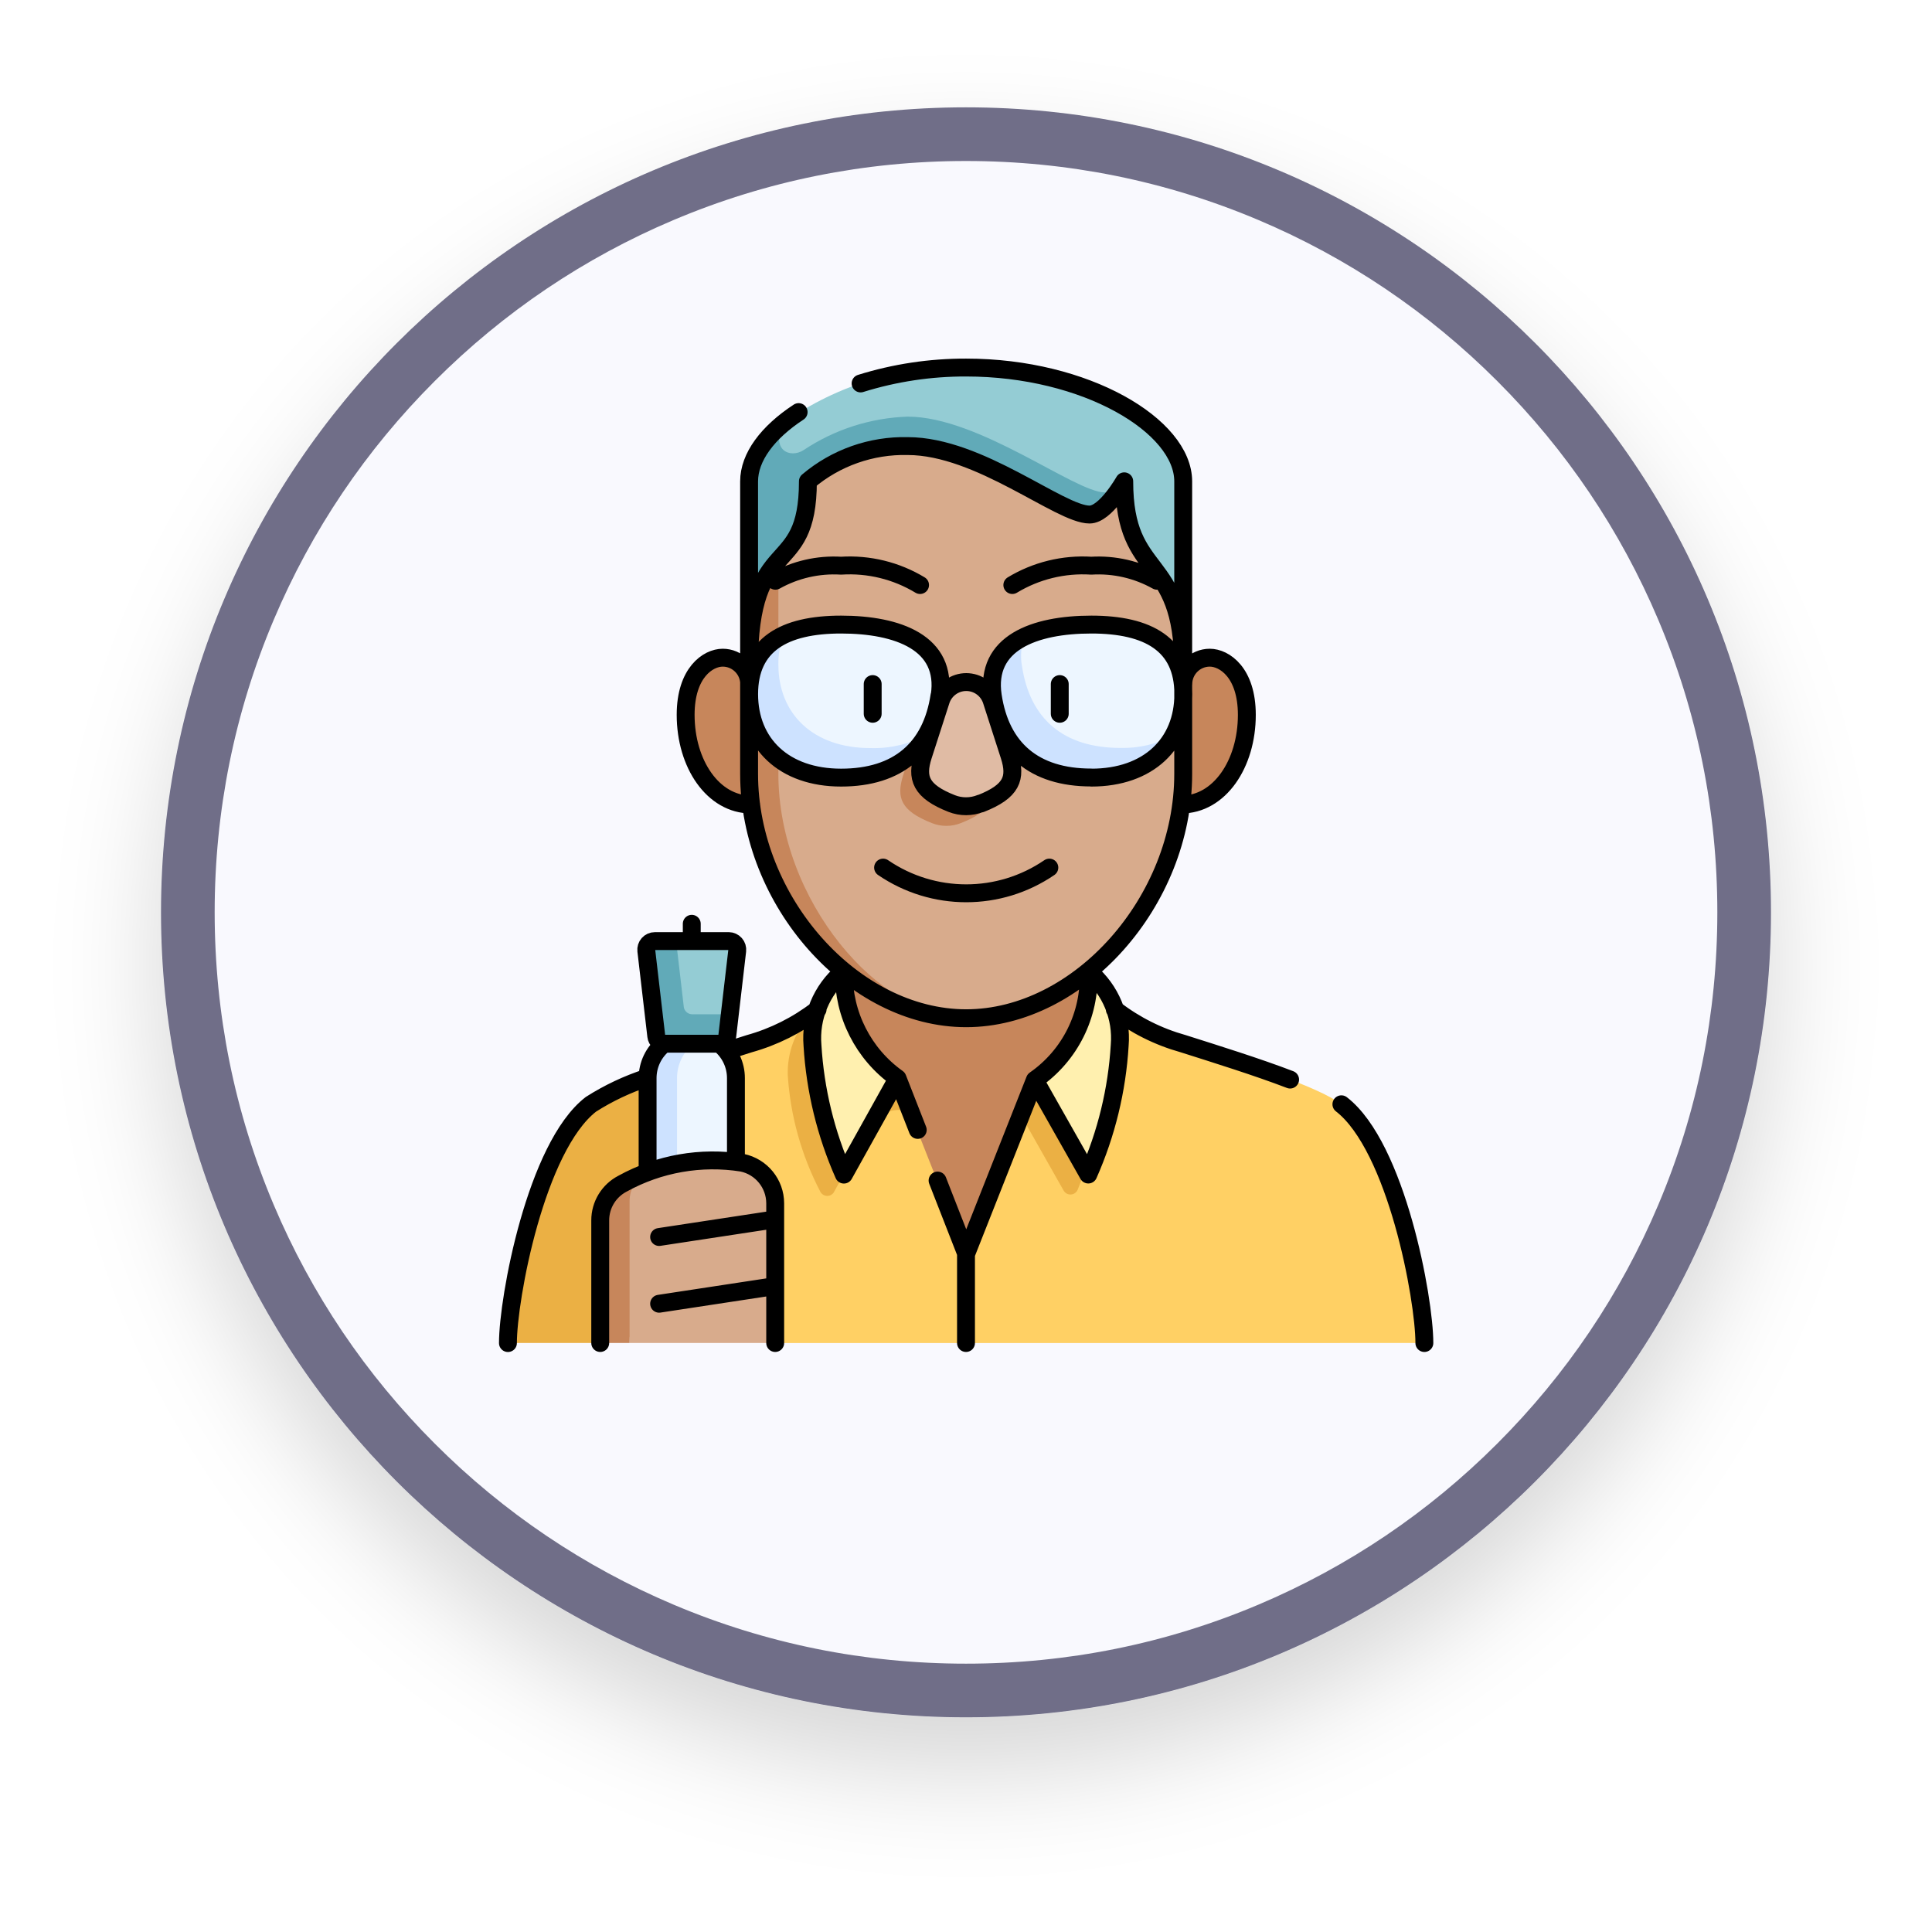
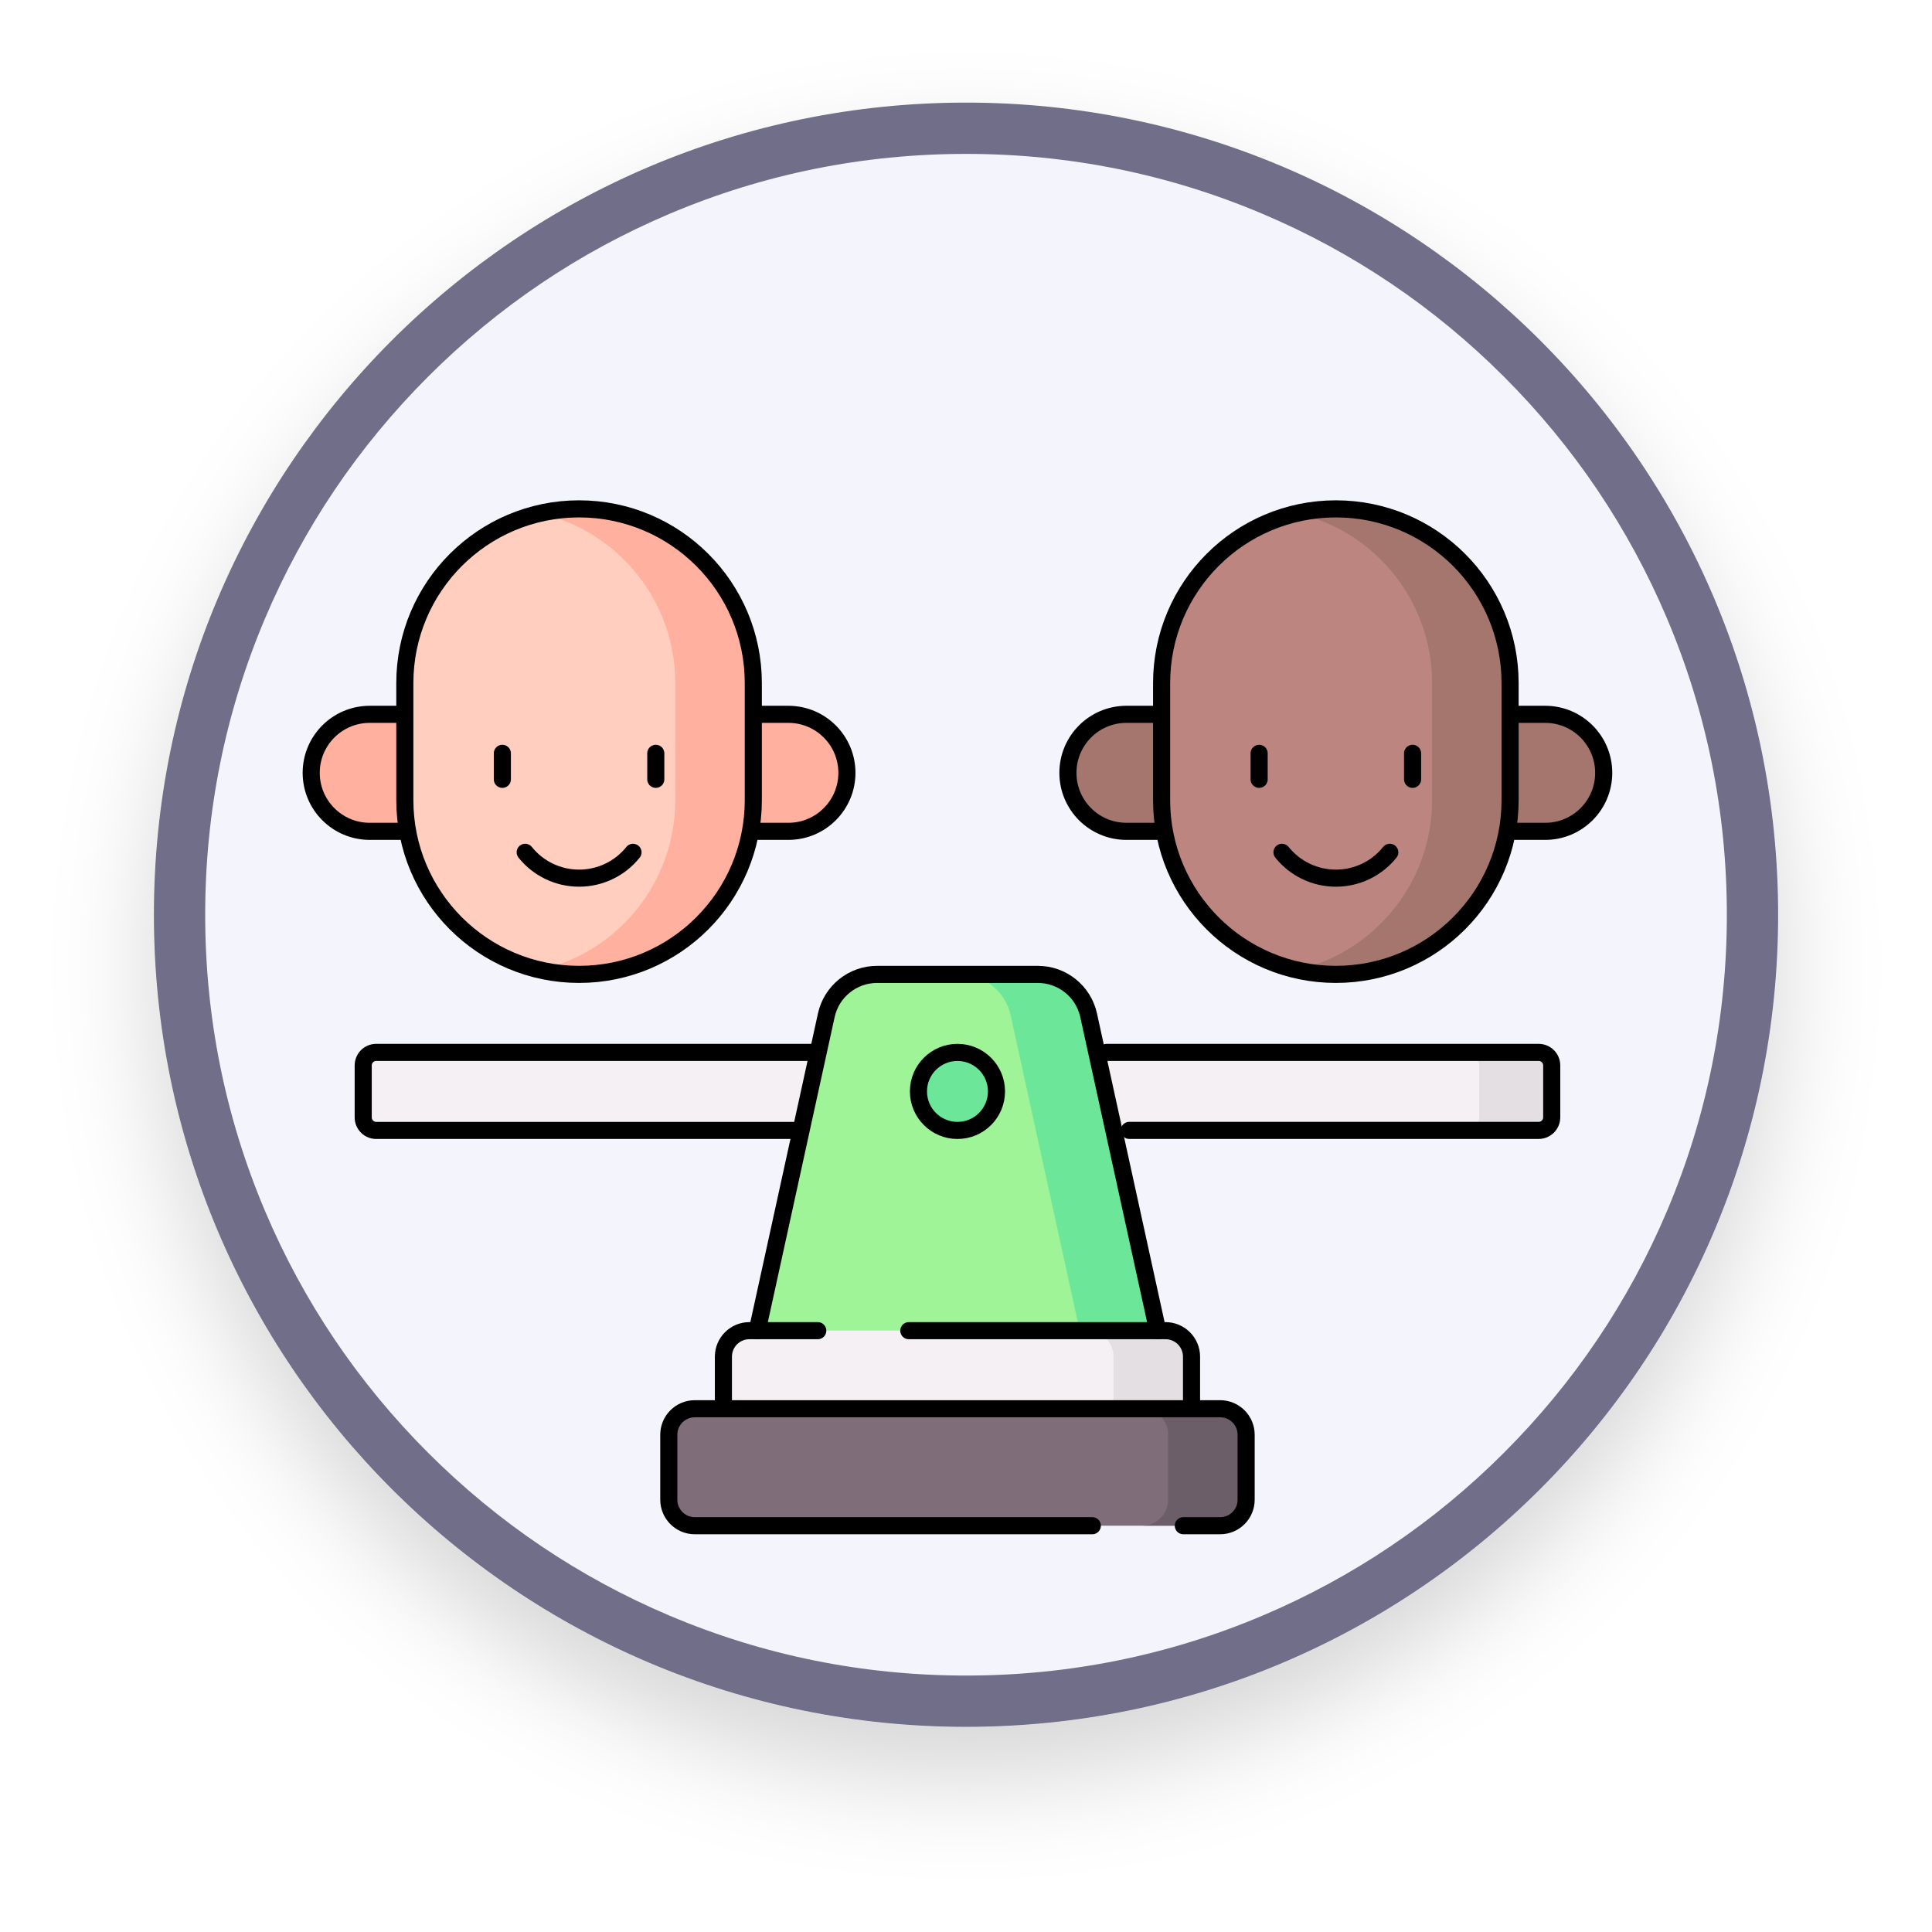
- <svg xmlns="http://www.w3.org/2000/svg" width="108" height="108" viewBox="0 0 108 108">
+ <svg xmlns="http://www.w3.org/2000/svg" width="113" height="113" viewBox="0 0 113 113">
  <defs>
-     <filter id="Path_904820" x="0" y="0" width="108" height="108" filterUnits="userSpaceOnUse">
+     <filter id="Path_982547" x="0" y="0" width="113" height="113" filterUnits="userSpaceOnUse">
      <feOffset dy="3" input="SourceAlpha" />
      <feGaussianBlur stdDeviation="3" result="blur" />
      <feFlood flood-opacity="0.161" />
      <feComposite operator="in" in2="blur" />
      <feComposite in="SourceGraphic" />
    </filter>
-     <clipPath id="clip-path">
-       <path id="path4209" d="M0-682.665H56.178v56.178H0Z" transform="translate(0 682.665)" />
-     </clipPath>
  </defs>
-   <g id="Group_1203536" data-name="Group 1203536" transform="translate(-623.327 -923.525)">
-     <g id="Group_1202587" data-name="Group 1202587" transform="translate(632.327 929.525)">
-       <g id="Group_1173585" data-name="Group 1173585" transform="translate(0 0)">
-         <g id="Group_1173428" data-name="Group 1173428" transform="translate(0)">
-           <g id="Group_1171958" data-name="Group 1171958">
-             <g id="Group_1167341" data-name="Group 1167341">
-               <g id="Group_1166792" data-name="Group 1166792">
-                 <g transform="matrix(1, 0, 0, 1, -9, -6)" filter="url(#Path_904820)">
-                   <g id="Path_904820-2" data-name="Path 904820" transform="translate(9 6)" fill="#f9f9fe">
-                     <path d="M 45 88.5 C 39.127 88.5 33.43 87.35 28.068 85.082 C 22.889 82.891 18.236 79.755 14.241 75.759 C 10.245 71.764 7.109 67.111 4.918 61.932 C 2.65 56.57 1.5 50.873 1.5 45 C 1.5 39.127 2.65 33.43 4.918 28.068 C 7.109 22.889 10.245 18.236 14.241 14.241 C 18.236 10.245 22.889 7.109 28.068 4.918 C 33.43 2.65 39.127 1.5 45 1.5 C 50.873 1.5 56.57 2.65 61.932 4.918 C 67.111 7.109 71.764 10.245 75.759 14.241 C 79.755 18.236 82.891 22.889 85.082 28.068 C 87.35 33.43 88.5 39.127 88.5 45 C 88.5 50.873 87.35 56.57 85.082 61.932 C 82.891 67.111 79.755 71.764 75.759 75.759 C 71.764 79.755 67.111 82.891 61.932 85.082 C 56.57 87.35 50.873 88.5 45 88.5 Z" stroke="none" />
-                     <path d="M 45 3 C 39.329 3 33.829 4.11 28.653 6.299 C 23.652 8.415 19.16 11.443 15.302 15.302 C 11.443 19.16 8.415 23.652 6.299 28.653 C 4.11 33.829 3 39.329 3 45 C 3 50.671 4.11 56.171 6.299 61.347 C 8.415 66.348 11.443 70.84 15.302 74.698 C 19.16 78.557 23.652 81.585 28.653 83.701 C 33.829 85.89 39.329 87 45 87 C 50.671 87 56.171 85.89 61.347 83.701 C 66.348 81.585 70.84 78.557 74.698 74.698 C 78.557 70.84 81.585 66.348 83.701 61.347 C 85.89 56.171 87 50.671 87 45 C 87 39.329 85.89 33.829 83.701 28.653 C 81.585 23.652 78.557 19.16 74.698 15.302 C 70.84 11.443 66.348 8.415 61.347 6.299 C 56.171 4.11 50.671 3 45 3 M 45 -7.62939453125e-06 C 69.853 -7.62939453125e-06 90 20.147 90 45 C 90 69.853 69.853 90 45 90 C 20.147 90 0 69.853 0 45 C 0 20.147 20.147 -7.62939453125e-06 45 -7.62939453125e-06 Z" stroke="none" fill="#6f6e88" />
+   <g id="Group_1204662" data-name="Group 1204662" transform="translate(-1216.56 -1104.772)">
+     <g id="Group_1204224" data-name="Group 1204224">
+       <g id="Group_1203975" data-name="Group 1203975" transform="translate(0 -49.675)">
+         <g id="Group_1203495" data-name="Group 1203495" transform="translate(0 -984.148)">
+           <g id="Group_1202592" data-name="Group 1202592" transform="translate(1225.561 2144.596)">
+             <g id="Group_1172010" data-name="Group 1172010" transform="translate(0)">
+               <g id="Group_1171046" data-name="Group 1171046">
+                 <g id="Group_1148525" data-name="Group 1148525">
+                   <g transform="matrix(1, 0, 0, 1, -9, -6)" filter="url(#Path_982547)">
+                     <g id="Path_982547-2" data-name="Path 982547" transform="translate(9 6)" fill="#f4f4fd">
+                       <path d="M 47.5 93.5 C 41.289 93.5 35.265 92.284 29.595 89.886 C 24.118 87.569 19.198 84.252 14.973 80.027 C 10.748 75.802 7.431 70.882 5.114 65.405 C 2.716 59.735 1.5 53.711 1.5 47.5 C 1.5 41.289 2.716 35.265 5.114 29.595 C 7.431 24.118 10.748 19.198 14.973 14.973 C 19.198 10.748 24.118 7.431 29.595 5.114 C 35.265 2.716 41.289 1.5 47.5 1.5 C 53.711 1.5 59.735 2.716 65.405 5.114 C 70.882 7.431 75.802 10.748 80.027 14.973 C 84.252 19.198 87.569 24.118 89.886 29.595 C 92.284 35.265 93.5 41.289 93.5 47.5 C 93.5 53.711 92.284 59.735 89.886 65.405 C 87.569 70.882 84.252 75.802 80.027 80.027 C 75.802 84.252 70.882 87.569 65.405 89.886 C 59.735 92.284 53.711 93.5 47.5 93.5 Z" stroke="none" />
+                       <path d="M 47.5 3 C 41.491 3 35.664 4.176 30.18 6.496 C 24.881 8.737 20.122 11.946 16.034 16.034 C 11.946 20.122 8.737 24.881 6.496 30.18 C 4.176 35.664 3 41.491 3 47.5 C 3 53.509 4.176 59.336 6.496 64.82 C 8.737 70.119 11.946 74.878 16.034 78.966 C 20.122 83.054 24.881 86.263 30.18 88.504 C 35.664 90.824 41.491 92 47.5 92 C 53.509 92 59.336 90.824 64.82 88.504 C 70.119 86.263 74.878 83.054 78.966 78.966 C 83.054 74.878 86.263 70.119 88.504 64.82 C 90.824 59.336 92 53.509 92 47.5 C 92 41.491 90.824 35.664 88.504 30.18 C 86.263 24.881 83.054 20.122 78.966 16.034 C 74.878 11.946 70.119 8.737 64.82 6.496 C 59.336 4.176 53.509 3 47.5 3 M 47.5 0 C 73.734 0 95 21.266 95 47.5 C 95 73.734 73.734 95 47.5 95 C 21.266 95 0 73.734 0 47.5 C 0 21.266 21.266 0 47.5 0 Z" stroke="none" fill="#6f6e88" />
+                     </g>
                  </g>
                </g>
              </g>
            </g>
          </g>
        </g>
      </g>
-       <g id="g4203" transform="translate(16.911 696.384)">
-         <g id="g4205" transform="translate(0 -682.665)">
-           <g id="g4207" transform="translate(0 0)" clip-path="url(#clip-path)">
-             <g id="g4213" transform="translate(11.662 36.689)">
-               <path id="path4215" d="M-468.881-208.161c0-2.486-1.561-10.965-4.638-13.346-1.327-1.027-5.664-2.374-8.847-3.387a10.871,10.871,0,0,1-3.843-1.933l-17.054.361a12.872,12.872,0,0,1-3.37,1.572c-.995.317-2.1.666-3.2,1.028l-1.1,7.48,1.1,7.128,4.663,1.1Z" transform="translate(510.925 226.827)" fill="#ffd064" />
-             </g>
-             <g id="g4217" transform="translate(18.123 36.689)">
-               <path id="path4219" d="M-28.9-113.918l2.03-3.647a1.805,1.805,0,0,1,1.608-.927l6.708.113,2.485,4.389a.439.439,0,0,0,.791-.057,19.375,19.375,0,0,0,1.409-6.383,5.3,5.3,0,0,0-1.256-3.7H-29.815a4.634,4.634,0,0,1-.473.361,4.828,4.828,0,0,0-1.2,3.343,16.366,16.366,0,0,0,1.814,6.492.439.439,0,0,0,.777.019" transform="translate(31.491 124.133)" fill="#ebb044" />
-             </g>
-             <g id="g4221" transform="translate(2.47 39.65)">
-               <path id="path4223" d="M0-175.141H5.171l5.118-1.1v-14.608a24.766,24.766,0,0,0-5.651,2.359C1.561-186.106,0-177.627,0-175.141" transform="translate(0 190.846)" fill="#ebb044" />
-             </g>
-             <g id="g4225" transform="translate(19.497 34.57)">
-               <path id="path4227" d="M-172.094,0s1.752,1.077,1.752,4.141a20.912,20.912,0,0,1-1.756,7.224l-2.929-5.174-7.79-.132-2.954,5.306a20.912,20.912,0,0,1-1.756-7.224c0-3.065,1.752-4.141,1.752-4.141Z" transform="translate(187.526 0)" fill="#fff0af" />
-             </g>
-             <g id="g4229" transform="translate(21.249 30.213)">
-               <path id="path4231" d="M-76.276,0c-4.475,0-6.84,1.088-6.84,4.422a6.936,6.936,0,0,0,3,6.01l3.84,9.719,3.84-9.719a6.936,6.936,0,0,0,3-6.01C-69.436,1.089-71.8,0-76.276,0" transform="translate(83.116)" fill="#c7865b" />
-             </g>
-             <g id="g4233" transform="translate(10.839 37.631)">
-               <path id="path4235" d="M-38.646-11.085l-.722-.994-1.82.994a2.464,2.464,0,0,0-.923,1.925c0,1.364,1.1,8.568,1.1,8.568h3.292V-9.159a2.464,2.464,0,0,0-.923-1.925" transform="translate(42.112 12.079)" fill="#edf6ff" />
-             </g>
-             <g id="g4237" transform="translate(10.291 36.498)">
-               <path id="path4239" d="M-28.652-23.711l.722-.994-.823-1.132L-30.3-23.711a2.464,2.464,0,0,0-.923,1.925v8.568h1.646v-8.568a2.464,2.464,0,0,1,.923-1.925" transform="translate(31.221 25.837)" fill="#cde2ff" />
-             </g>
-             <g id="g4241" transform="translate(11.812 32.888)">
-               <path id="path4243" d="M-33.572,0h-2.938l-.072,4.64,3.074-.549.414-3.555A.481.481,0,0,0-33.572,0" transform="translate(36.583)" fill="#94ccd4" />
-             </g>
-             <g id="g4245" transform="translate(10.216 32.888)">
-               <path id="path4247" d="M-23.373-40.884l-.427-3.666h-1.188a.481.481,0,0,0-.477.536l.557,4.776a.481.481,0,0,0,.478.425h3.013a.481.481,0,0,0,.477-.425l.142-1.221h-2.1a.481.481,0,0,1-.478-.425" transform="translate(25.469 44.551)" fill="#61aab8" />
-             </g>
-             <g id="g4249" transform="translate(8.739 45.111)">
-               <path id="path4251" d="M-96.84-27.163a2.323,2.323,0,0,0-1.85-2.272,9.585,9.585,0,0,0-5.284.552c-.617.3-1.55.915-1.55,1.579l.549,7.948h8.135Z" transform="translate(105.524 29.599)" fill="#d8ab8c" />
-             </g>
-             <g id="g4253" transform="translate(7.642 45.827)">
-               <path id="path4255" d="M-29.521,0a13.54,13.54,0,0,0-1.4.617,2.311,2.311,0,0,0-1.252,2.059V9.527h1.646V1.579a1.765,1.765,0,0,1,1-1.579" transform="translate(32.168)" fill="#c7865b" />
-             </g>
-             <g id="g4257" transform="translate(12.404 17.04)">
-               <path id="path4259" d="M-308.99-91.547c2.123,0,3.662-2.261,3.662-5.015,0-2.361-1.254-3.194-2.072-3.194a1.48,1.48,0,0,0-1.48,1.48h-24.267a1.48,1.48,0,0,0-1.48-1.48c-.817,0-2.071.833-2.071,3.194,0,2.754,1.539,5.015,3.662,5.015Z" transform="translate(336.698 99.756)" fill="#c7865b" />
-             </g>
-             <g id="g4261" transform="translate(16.504 1.372)">
-               <path id="path4263" d="M-264.5-247.18v-6.5c0-9.854-5.816-15.416-12.134-15.669a11.574,11.574,0,0,0-10.488,7.258s-1.1,13.52-1.1,14.907c0,7.122,6.772,13.66,11.585,13.66,6.313,0,12.134-6.538,12.134-13.66" transform="translate(288.223 269.345)" fill="#d8ab8c" />
-             </g>
-             <g id="g4265" transform="translate(15.955 8.63)">
-               <path id="path4267" d="M-18.354-166.239v-14.907a22.829,22.829,0,0,0-1.646,8.9v6c0,7.122,5.82,13.66,12.133,13.66-4.813,0-10.488-6.538-10.488-13.66" transform="translate(20 181.146)" fill="#c7865b" />
-             </g>
-             <g id="g4269" transform="translate(24.412 19.501)">
-               <path id="path4271" d="M-37.841-75.719c1.737-.686,2-1.421,1.6-2.675l-1.005-3.118a1.494,1.494,0,0,0-2.818,0l-1.005,3.118c-.4,1.254-.137,1.989,1.6,2.675a2.19,2.19,0,0,0,1.628,0" transform="translate(41.235 82.509)" fill="#c7865b" />
-             </g>
-             <g id="g4273" transform="translate(25.51 18.404)">
-               <path id="path4275" d="M-37.841-75.719c1.737-.686,2-1.421,1.6-2.675l-1.005-3.118a1.494,1.494,0,0,0-2.818,0l-1.005,3.118c-.4,1.254-.137,1.989,1.6,2.675a2.19,2.19,0,0,0,1.628,0" transform="translate(41.235 82.509)" fill="#e0bba4" />
-             </g>
-             <g id="g4277" transform="translate(30.653 15.19)">
-               <path id="path4279" d="M-49.4,0a8.944,8.944,0,0,0-3.729.675,3.456,3.456,0,0,0-.685,2.207c.445,2.952,2.322,4.575,5.511,4.575a5.844,5.844,0,0,0,3.482-1.243,4.8,4.8,0,0,0,.56-2.328C-44.262,1.117-46.213,0-49.4,0" transform="translate(53.832)" fill="#edf6ff" />
-             </g>
-             <g id="g4281" transform="translate(17.053 15.19)">
-               <path id="path4283" d="M-45.08,0a7.572,7.572,0,0,0-3.185.57,3.345,3.345,0,0,0-.858,2.219c0,2.77,1.951,4.668,5.14,4.668A5.452,5.452,0,0,0-40.3,6.179a6.206,6.206,0,0,0,.731-2.2C-39.124,1.028-41.891,0-45.08,0" transform="translate(49.123 0)" fill="#edf6ff" />
-             </g>
-             <g id="g4285" transform="translate(29.525 15.865)">
-               <path id="path4287" d="M-18.88-18.5a3.255,3.255,0,0,1,.136-1.659,2.9,2.9,0,0,0-1.782,3.3c.445,2.952,2.322,4.575,5.511,4.575a4.916,4.916,0,0,0,4.58-2.34,5.947,5.947,0,0,1-2.934.694c-3.189,0-5.066-1.623-5.511-4.575" transform="translate(20.573 20.156)" fill="#cde2ff" />
-             </g>
-             <g id="g4289" transform="translate(15.955 15.76)">
-               <path id="path4291" d="M-18.354-18.632a4.212,4.212,0,0,1,.309-1.671A3.339,3.339,0,0,0-20-16.986c0,2.77,1.951,4.668,5.14,4.668,2.277,0,3.884-.828,4.78-2.376a6.238,6.238,0,0,1-3.134.73c-3.189,0-5.14-1.9-5.14-4.668" transform="translate(20 20.303)" fill="#cde2ff" />
-             </g>
-             <g id="g4293" transform="translate(17.276 0.823)">
-               <path id="path4295" d="M-120.582,0a16.724,16.724,0,0,0-10.152,3.061c-1.408,1.521-.314,2.967.945,2.318a12.805,12.805,0,0,1,5.947-1.973c4.014,0,8.916,4.127,10.58,4.127.68,0,1.522-1.169,1.522-1.169,0,5.58,3.291,3.945,3.292,10.345V6.364c0-3.1-5.432-6.364-12.133-6.364" transform="translate(131.394)" fill="#94ccd4" />
-             </g>
-             <g id="g4297" transform="translate(15.955 3.571)">
-               <path id="path4299" d="M-221.839-47.244c-1.664,0-7.006-4.236-11.019-4.236a11.134,11.134,0,0,0-5.8,1.86c-.767.515-1.932,0-1.091-1.547a4.515,4.515,0,0,0-1.981,3.3v10.346c0-7.62,3.292-4.766,3.292-10.346a8.33,8.33,0,0,1,5.582-1.97c4.014,0,8.5,3.827,10.163,3.827.889,0,1.939-1.858,1.939-1.858a1.423,1.423,0,0,1-1.083.621" transform="translate(241.731 51.48)" fill="#61aab8" />
-             </g>
-             <g id="g4301" transform="translate(2.471 0.823)">
-               <path id="path4303" d="M-421-186.343c0-6.4-3.292-4.766-3.292-10.346,0,0-1.05,1.858-1.939,1.858-1.664,0-6.15-3.828-10.163-3.828a8.33,8.33,0,0,0-5.582,1.97c0,5.58-3.292,2.726-3.292,10.346m-3.2,14.388v.968m2.063,0h-4.127a.481.481,0,0,0-.477.536l.557,4.776a.481.481,0,0,0,.478.425h3.013a.481.481,0,0,0,.477-.425l.557-4.776A.481.481,0,0,0-446.4-170.988Zm-3.609,5.736a2.464,2.464,0,0,0-.923,1.925v5.057m4.938-.621v-4.436a2.464,2.464,0,0,0-.923-1.925m3.078,9.824-6.449.981m0,3.731,6.449-.981m.04,3.176v-7.807a2.323,2.323,0,0,0-1.85-2.272,10.452,10.452,0,0,0-6.679,1.169,2.31,2.31,0,0,0-1.252,2.059v6.851m20.447-4.992v4.992m3.907-14.592,2.929,5.174a20.912,20.912,0,0,0,1.756-7.224,4.85,4.85,0,0,0-1.7-4.109m18.731,20.752c0-2.486-1.561-10.965-4.638-13.346m-2.867-1.381c-1.826-.7-4.1-1.409-5.981-2.007a11.193,11.193,0,0,1-3.819-1.912m-15.2-2.1a4.854,4.854,0,0,0-1.7,4.107,20.912,20.912,0,0,0,1.756,7.224l2.954-5.306m14.55-27.891a6.7,6.7,0,0,0-3.673-.842,7.6,7.6,0,0,0-4.415,1.082m-5.158,0a7.6,7.6,0,0,0-4.415-1.082,6.7,6.7,0,0,0-3.673.842m9.184,6.43c.445-2.952-2.322-3.98-5.511-3.98s-5.14,1.117-5.14,3.887,1.951,4.668,5.14,4.668S-435.066-181.755-434.621-184.706Zm2.3,6.024c1.737-.686,2-1.421,1.6-2.675l-1.005-3.118a1.494,1.494,0,0,0-2.818,0l-1.005,3.118c-.4,1.254-.137,1.989,1.6,2.675A2.19,2.19,0,0,0-432.324-178.682Zm6.18-1.449c3.189,0,5.14-1.9,5.14-4.668s-1.951-3.887-5.14-3.887-5.956,1.028-5.511,3.98S-429.333-180.132-426.144-180.132Zm5.029,1.505c2.123,0,3.662-2.261,3.662-5.015,0-2.361-1.254-3.194-2.072-3.194a1.48,1.48,0,0,0-1.48,1.48m-24.267,0a1.48,1.48,0,0,0-1.48-1.48c-.817,0-2.072.833-2.072,3.194,0,2.754,1.539,5.015,3.662,5.015m17.251-6.734v1.661m-10.457-1.661v1.661m-3.08,16.528a11.149,11.149,0,0,1-3.824,1.916l-1.232.392m-4.471,1.51a13.845,13.845,0,0,0-3.145,1.485c-3.077,2.381-4.638,10.86-4.638,13.346m20.971-26.579a8.232,8.232,0,0,0,9.294,0m-11.487,5.863a7.138,7.138,0,0,0,3,5.915l1.13,2.886m1.109,2.831,1.6,4.092,3.84-9.719a6.991,6.991,0,0,0,3-6.01m-12.743-32.922a19.621,19.621,0,0,1,5.9-.889c6.7,0,12.134,3.264,12.134,6.364v16.35c0,7.122-5.82,13.66-12.134,13.66s-12.133-6.538-12.133-13.66v-16.35c0-1.355,1.039-2.742,2.769-3.874" transform="translate(458.756 203.053)" fill="none" stroke="#000" stroke-linecap="round" stroke-linejoin="round" stroke-miterlimit="10" stroke-width="1" />
-             </g>
-           </g>
+       <g id="equality_7408172" transform="translate(1227.262 1074.035)">
+         <g id="Group_1204222" data-name="Group 1204222" transform="translate(7.5 60.5)">
+           <path id="Path_1046199" data-name="Path 1046199" d="M462.074,146.345H458.5V139.5h3.574a3.423,3.423,0,0,1,3.422,3.422h0A3.423,3.423,0,0,1,462.074,146.345Z" transform="translate(-389.899 -127.483)" fill="#a4766e" />
+           <path id="Path_1046200" data-name="Path 1046200" d="M301.922,146.345H305.5V139.5h-3.575a3.422,3.422,0,0,0-3.422,3.422h0A3.422,3.422,0,0,0,301.922,146.345Z" transform="translate(-254.237 -127.483)" fill="#a4766e" />
+           <path id="Path_1046201" data-name="Path 1046201" d="M344.691,87.727h0A10.191,10.191,0,0,1,334.5,77.536V70.691A10.191,10.191,0,0,1,344.691,60.5h0a10.191,10.191,0,0,1,10.191,10.191v6.845A10.191,10.191,0,0,1,344.691,87.727Z" transform="translate(-284.761 -60.5)" fill="#bd8580" />
+           <path id="Path_1046202" data-name="Path 1046202" d="M398.973,70.691v6.845A10.2,10.2,0,0,1,386.5,87.47a10.2,10.2,0,0,0,7.91-9.934V70.691a10.192,10.192,0,0,0-7.91-9.934,10.192,10.192,0,0,1,12.473,9.934Z" transform="translate(-328.851 -60.5)" fill="#a4766e" />
+           <path id="Path_1046203" data-name="Path 1046203" d="M171.075,146.345H167.5V139.5h3.575a3.423,3.423,0,0,1,3.422,3.422h0A3.423,3.423,0,0,1,171.075,146.345Z" transform="translate(-143.163 -127.483)" fill="#ffb09e" />
+           <path id="Path_1046204" data-name="Path 1046204" d="M10.922,146.345H14.5V139.5H10.922A3.423,3.423,0,0,0,7.5,142.922h0A3.423,3.423,0,0,0,10.922,146.345Z" transform="translate(-7.5 -127.483)" fill="#ffb09e" />
+           <path id="Path_1046205" data-name="Path 1046205" d="M53.691,87.727h0A10.191,10.191,0,0,1,43.5,77.536V70.691A10.191,10.191,0,0,1,53.691,60.5h0A10.191,10.191,0,0,1,63.882,70.691v6.845A10.191,10.191,0,0,1,53.691,87.727Z" transform="translate(-38.024 -60.5)" fill="#ffcebf" />
+           <path id="Path_1046206" data-name="Path 1046206" d="M107.973,70.691v6.845A10.2,10.2,0,0,1,95.5,87.47a10.2,10.2,0,0,0,7.91-9.934V70.691a10.192,10.192,0,0,0-7.91-9.934,10.192,10.192,0,0,1,12.473,9.934Z" transform="translate(-82.114 -60.5)" fill="#ffb09e" />
+           <path id="Path_1046207" data-name="Path 1046207" d="M96.253,274.063H28.261a.761.761,0,0,1-.761-.761v-3.042a.761.761,0,0,1,.761-.761H96.253a.761.761,0,0,1,.761.761V273.3A.761.761,0,0,1,96.253,274.063Z" transform="translate(-24.458 -237.709)" fill="#f5f0f3" />
+           <path id="Path_1046208" data-name="Path 1046208" d="M456.611,270.257V273.3a.761.761,0,0,1-.76.761l-4.243,0a.761.761,0,0,0,.76-.761v-3.042a.762.762,0,0,0-.7-.758h4.177A.762.762,0,0,1,456.611,270.257Z" transform="translate(-384.056 -237.705)" fill="#e4dfe3" />
+           <path id="Path_1046209" data-name="Path 1046209" d="M202.425,260.339H179l4.04-18.447a3.042,3.042,0,0,1,2.972-2.391h9.4a3.042,3.042,0,0,1,2.972,2.391Z" transform="translate(-152.913 -212.273)" fill="#9ff497" />
+           <path id="Path_1046210" data-name="Path 1046210" d="M268.484,260.339h-4.563l-4.04-18.448a3.041,3.041,0,0,0-2.971-2.391h4.563a3.042,3.042,0,0,1,2.971,2.391Z" transform="translate(-218.973 -212.273)" fill="#6ce79a" />
+           <path id="Path_1046211" data-name="Path 1046211" d="M243.282,274.063h0A2.282,2.282,0,0,1,241,271.782h0a2.282,2.282,0,0,1,2.282-2.282h0a2.282,2.282,0,0,1,2.282,2.282h0A2.282,2.282,0,0,1,243.282,274.063Z" transform="translate(-205.483 -237.709)" fill="#6ce79a" />
+           <path id="Path_1046212" data-name="Path 1046212" d="M191.858,376.5H167.521A1.521,1.521,0,0,0,166,378.021v3.042h27.379v-3.042A1.521,1.521,0,0,0,191.858,376.5Z" transform="translate(-141.891 -328.434)" fill="#f5f0f3" />
+           <path id="Path_1046213" data-name="Path 1046213" d="M312.084,378.021v3.042h-4.563v-3.042A1.522,1.522,0,0,0,306,376.5h4.563A1.522,1.522,0,0,1,312.084,378.021Z" transform="translate(-260.596 -328.434)" fill="#e4dfe3" />
+           <path id="Path_1046214" data-name="Path 1046214" d="M177.247,413.345H146.521A1.521,1.521,0,0,1,145,411.824v-3.8a1.521,1.521,0,0,1,1.521-1.521h30.726a1.521,1.521,0,0,1,1.521,1.521v3.8A1.521,1.521,0,0,1,177.247,413.345Z" transform="translate(-124.085 -353.871)" fill="#806d7a" />
+           <path id="Path_1046215" data-name="Path 1046215" d="M333.084,408.021v3.8a1.522,1.522,0,0,1-1.521,1.521H327a1.522,1.522,0,0,0,1.521-1.521v-3.8A1.522,1.522,0,0,0,327,406.5h4.563A1.522,1.522,0,0,1,333.084,408.021Z" transform="translate(-278.401 -353.871)" fill="#6c5e69" />
+         </g>
+         <g id="Group_1204223" data-name="Group 1204223" transform="translate(7.5 60.5)">
+           <path id="Path_1046216" data-name="Path 1046216" d="M171.52,376.5h-4A1.521,1.521,0,0,0,166,378.021v2.862" transform="translate(-141.891 -328.434)" fill="none" stroke="#000" stroke-linecap="round" stroke-linejoin="round" stroke-miterlimit="10" stroke-width="1" />
+           <path id="Path_1046217" data-name="Path 1046217" d="M253.824,380.86v-2.839A1.521,1.521,0,0,0,252.3,376.5H237.288" transform="translate(-202.335 -328.434)" fill="none" stroke="#000" stroke-linecap="round" stroke-linejoin="round" stroke-miterlimit="10" stroke-width="1" />
+           <path id="Path_1046218" data-name="Path 1046218" d="M169.771,413.345h-23.25A1.521,1.521,0,0,1,145,411.824v-3.8a1.521,1.521,0,0,1,1.521-1.521h30.726a1.521,1.521,0,0,1,1.521,1.521v3.8a1.521,1.521,0,0,1-1.521,1.521h-2.153" transform="translate(-124.085 -353.871)" fill="none" stroke="#000" stroke-linecap="round" stroke-linejoin="round" stroke-miterlimit="10" stroke-width="1" />
+           <path id="Path_1046219" data-name="Path 1046219" d="M12.845,139.5H10.922A3.423,3.423,0,0,0,7.5,142.922h0a3.423,3.423,0,0,0,3.422,3.422h2.053" transform="translate(-7.5 -127.483)" fill="none" stroke="#000" stroke-linecap="round" stroke-linejoin="round" stroke-miterlimit="10" stroke-width="1" />
+           <path id="Path_1046220" data-name="Path 1046220" d="M344.691,87.727h0A10.191,10.191,0,0,1,334.5,77.536V70.691A10.191,10.191,0,0,1,344.691,60.5h0a10.191,10.191,0,0,1,10.191,10.191v6.845A10.191,10.191,0,0,1,344.691,87.727Z" transform="translate(-284.761 -60.5)" fill="none" stroke="#000" stroke-linecap="round" stroke-linejoin="round" stroke-miterlimit="10" stroke-width="1" />
+           <path id="Path_1046221" data-name="Path 1046221" d="M468.735,139.5h1.818a3.422,3.422,0,0,1,3.422,3.422h0a3.422,3.422,0,0,1-3.422,3.422H468.5" transform="translate(-398.378 -127.483)" fill="none" stroke="#000" stroke-linecap="round" stroke-linejoin="round" stroke-miterlimit="10" stroke-width="1" />
+           <path id="Path_1046222" data-name="Path 1046222" d="M303.818,139.5h-1.9a3.422,3.422,0,0,0-3.422,3.422h0a3.422,3.422,0,0,0,3.422,3.422h2.053" transform="translate(-254.237 -127.483)" fill="none" stroke="#000" stroke-linecap="round" stroke-linejoin="round" stroke-miterlimit="10" stroke-width="1" />
+           <line id="Line_1246" data-name="Line 1246" y2="1.521" transform="translate(64.418 14.298)" fill="none" stroke="#000" stroke-linecap="round" stroke-linejoin="round" stroke-miterlimit="10" stroke-width="1" />
+           <line id="Line_1247" data-name="Line 1247" y2="1.521" transform="translate(55.443 14.298)" fill="none" stroke="#000" stroke-linecap="round" stroke-linejoin="round" stroke-miterlimit="10" stroke-width="1" />
+           <path id="Path_1046223" data-name="Path 1046223" d="M387.094,192.559a4.034,4.034,0,0,1-3.153,1.512h0a4.035,4.035,0,0,1-3.153-1.512" transform="translate(-324.009 -172.472)" fill="none" stroke="#000" stroke-linecap="round" stroke-linejoin="round" stroke-miterlimit="10" stroke-width="1" />
+           <path id="Path_1046224" data-name="Path 1046224" d="M53.691,87.727h0A10.191,10.191,0,0,1,43.5,77.536V70.691A10.191,10.191,0,0,1,53.691,60.5h0A10.191,10.191,0,0,1,63.882,70.691v6.845A10.191,10.191,0,0,1,53.691,87.727Z" transform="translate(-38.024 -60.5)" fill="none" stroke="#000" stroke-linecap="round" stroke-linejoin="round" stroke-miterlimit="10" stroke-width="1" />
+           <path id="Path_1046225" data-name="Path 1046225" d="M177.731,139.5h1.822a3.423,3.423,0,0,1,3.422,3.422h0a3.423,3.423,0,0,1-3.422,3.422H177.5" transform="translate(-151.642 -127.483)" fill="none" stroke="#000" stroke-linecap="round" stroke-linejoin="round" stroke-miterlimit="10" stroke-width="1" />
+           <line id="Line_1248" data-name="Line 1248" y2="1.521" transform="translate(20.154 14.298)" fill="none" stroke="#000" stroke-linecap="round" stroke-linejoin="round" stroke-miterlimit="10" stroke-width="1" />
+           <line id="Line_1249" data-name="Line 1249" y2="1.521" transform="translate(11.18 14.298)" fill="none" stroke="#000" stroke-linecap="round" stroke-linejoin="round" stroke-miterlimit="10" stroke-width="1" />
+           <path id="Path_1046226" data-name="Path 1046226" d="M96.094,192.559a4.035,4.035,0,0,1-3.153,1.512h0a4.035,4.035,0,0,1-3.153-1.512" transform="translate(-77.272 -172.472)" fill="none" stroke="#000" stroke-linecap="round" stroke-linejoin="round" stroke-miterlimit="10" stroke-width="1" />
+           <path id="Path_1046227" data-name="Path 1046227" d="M313.357,269.5h25.272a.761.761,0,0,1,.761.761V273.3a.761.761,0,0,1-.761.761H314.682" transform="translate(-266.834 -237.709)" fill="none" stroke="#000" stroke-linecap="round" stroke-linejoin="round" stroke-miterlimit="10" stroke-width="1" />
+           <path id="Path_1046228" data-name="Path 1046228" d="M52.635,274.063H28.261a.761.761,0,0,1-.761-.761v-3.042a.761.761,0,0,1,.761-.761h25.56" transform="translate(-24.458 -237.709)" fill="none" stroke="#000" stroke-linecap="round" stroke-linejoin="round" stroke-miterlimit="10" stroke-width="1" />
+           <path id="Path_1046229" data-name="Path 1046229" d="M179,260.339l4.04-18.447a3.042,3.042,0,0,1,2.972-2.391h9.4a3.042,3.042,0,0,1,2.972,2.391l4.04,18.447" transform="translate(-152.913 -212.273)" fill="none" stroke="#000" stroke-linecap="round" stroke-linejoin="round" stroke-miterlimit="10" stroke-width="1" />
+           <path id="Path_1046230" data-name="Path 1046230" d="M243.282,274.063h0A2.282,2.282,0,0,1,241,271.782h0a2.282,2.282,0,0,1,2.282-2.282h0a2.282,2.282,0,0,1,2.282,2.282h0A2.282,2.282,0,0,1,243.282,274.063Z" transform="translate(-205.483 -237.709)" fill="none" stroke="#000" stroke-linecap="round" stroke-linejoin="round" stroke-miterlimit="10" stroke-width="1" />
        </g>
      </g>
    </g>
  </g>
</svg>
